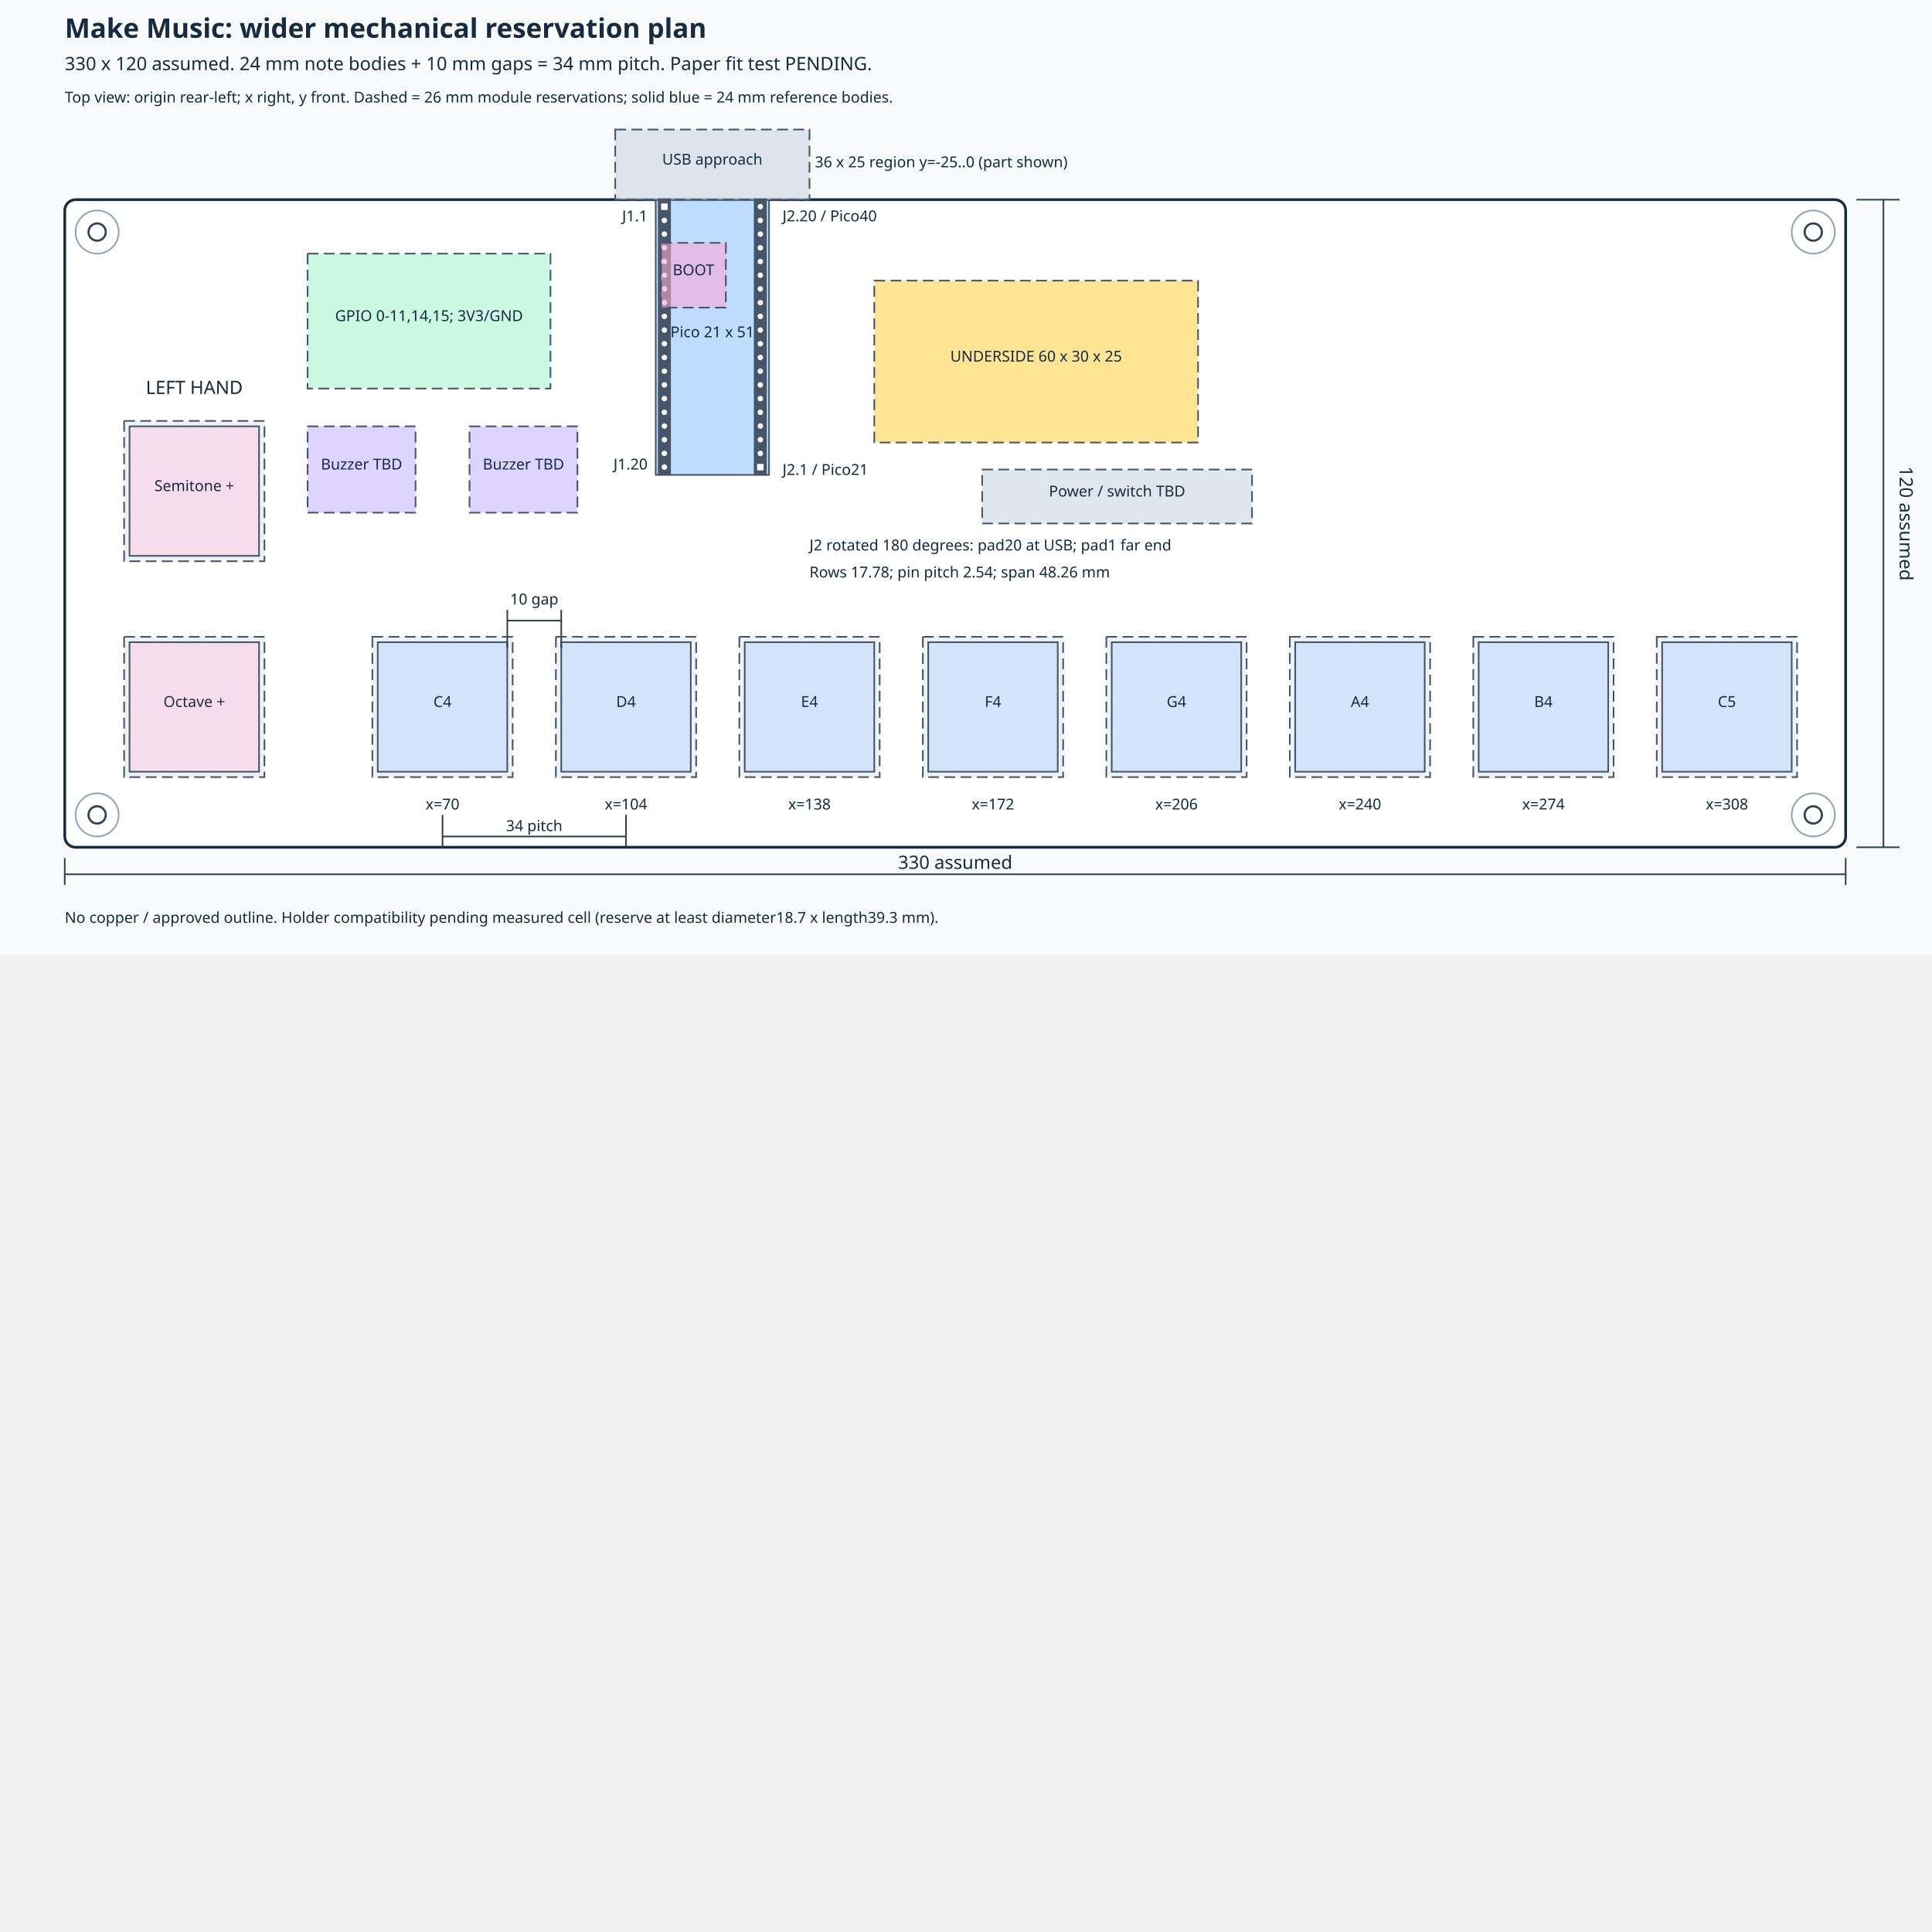
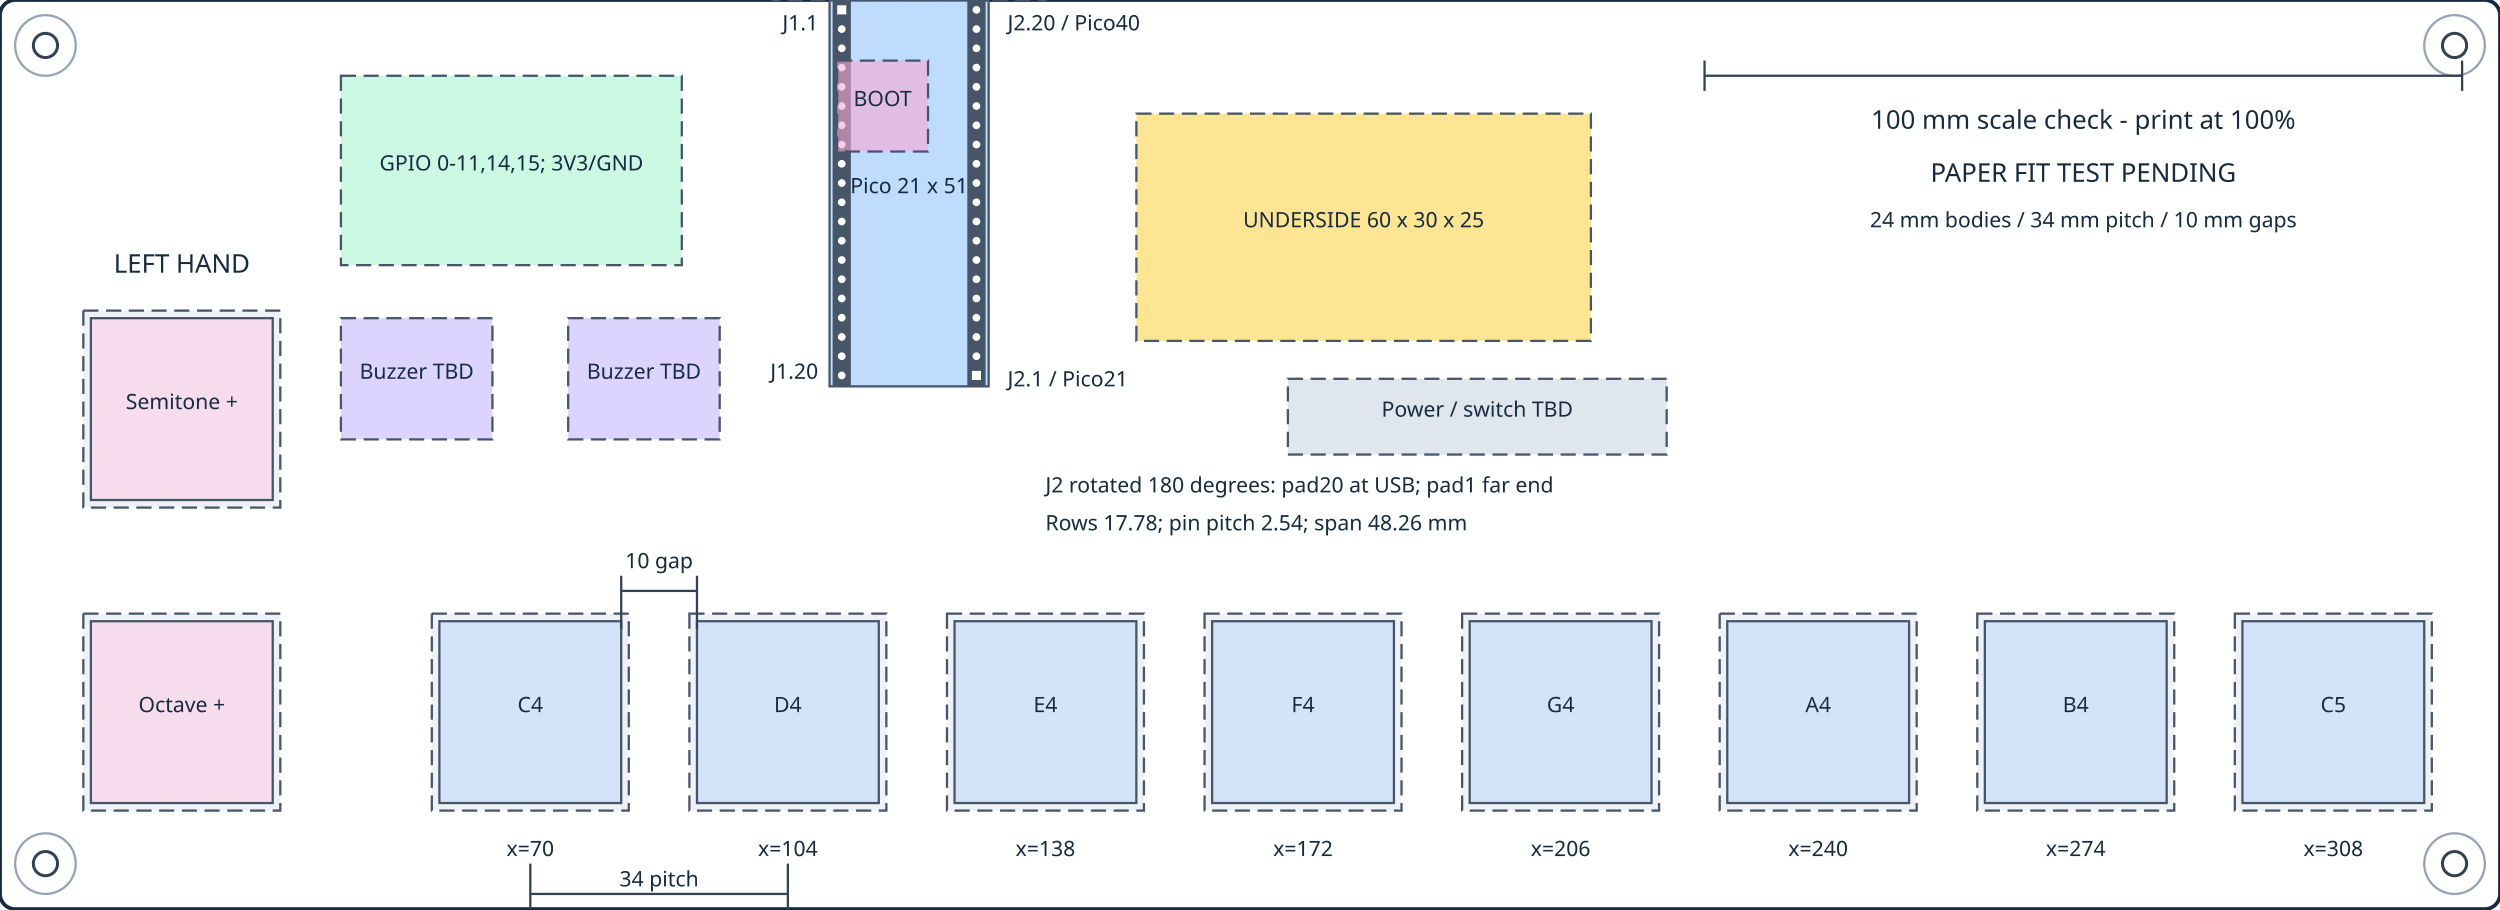
- <svg xmlns="http://www.w3.org/2000/svg" width="1200" height="1200" viewBox="-12 -37 358 358">
+ <svg xmlns="http://www.w3.org/2000/svg" width="330mm" height="120mm" viewBox="0 0 330 120">
  <style>text{font:3.4px sans-serif;fill:#172b40}.small{font-size:2.8px}.title{font-size:5px;font-weight:bold}.dim{stroke:#334155;stroke-width:.3}.assumed{stroke-dasharray:2 1}</style>
  <rect x="-12" y="-37" width="358" height="177" fill="#f8fafc" />
  <text x="0" y="-30" class="title">Make Music: wider mechanical reservation plan</text>
  <text x="0" y="-24">330 x 120 assumed. 24 mm note bodies + 10 mm gaps = 34 mm pitch. Paper fit test PENDING.</text>
  <text x="0" y="-18" class="small">Top view: origin rear-left; x right, y front. Dashed = 26 mm module reservations; solid blue = 24 mm reference bodies.</text>
  <rect width="330" height="120" rx="2" fill="white" stroke="#172b40" stroke-width=".5" />
  <rect x="150" y="15" width="60" height="30" fill="#fcd34d" fill-opacity=".6" stroke="#475569" stroke-width=".3" class="assumed" />
  <text x="180.0" y="30.0" text-anchor="middle" class="small">UNDERSIDE 60 x 30 x 25</text>
  <rect x="45" y="10" width="45" height="25" fill="#a7f3d0" fill-opacity=".6" stroke="#475569" stroke-width=".3" class="assumed" />
  <text x="67.5" y="22.5" text-anchor="middle" class="small">GPIO 0-11,14,15; 3V3/GND</text>
  <rect x="109.5" y="0" width="21" height="51" fill="#93c5fd" fill-opacity=".6" stroke="#475569" stroke-width=".3" class="" />
  <text x="120.0" y="25.5" text-anchor="middle" class="small">Pico 21 x 51</text>
  <rect x="102" y="-13" width="36" height="13" fill="#cbd5e1" fill-opacity=".6" stroke="#475569" stroke-width=".3" class="assumed" />
  <text x="120.0" y="-6.5" text-anchor="middle" class="small">USB approach</text>
  <text x="139" y="-6" class="small">36 x 25 region y=-25..0 (part shown)</text>
  <rect x="109.905" y="-.225" width="2.41" height="51.31" fill="#475569" />
  <rect x="127.685" y="-.225" width="2.41" height="51.31" fill="#475569" />
  <rect x="110.51" y="0.7" width="1.2" height="1.2" fill="white" />
  <circle cx="111.11" cy="3.84" r=".51" fill="white" />
  <circle cx="111.11" cy="6.38" r=".51" fill="white" />
  <circle cx="111.11" cy="8.92" r=".51" fill="white" />
  <circle cx="111.11" cy="11.46" r=".51" fill="white" />
  <circle cx="111.11" cy="14.0" r=".51" fill="white" />
  <circle cx="111.11" cy="16.54" r=".51" fill="white" />
  <circle cx="111.11" cy="19.08" r=".51" fill="white" />
  <circle cx="111.11" cy="21.62" r=".51" fill="white" />
  <circle cx="111.11" cy="24.16" r=".51" fill="white" />
  <circle cx="111.11" cy="26.7" r=".51" fill="white" />
  <circle cx="111.11" cy="29.24" r=".51" fill="white" />
  <circle cx="111.11" cy="31.78" r=".51" fill="white" />
  <circle cx="111.11" cy="34.32" r=".51" fill="white" />
  <circle cx="111.11" cy="36.86" r=".51" fill="white" />
  <circle cx="111.11" cy="39.4" r=".51" fill="white" />
  <circle cx="111.11" cy="41.94" r=".51" fill="white" />
  <circle cx="111.11" cy="44.48" r=".51" fill="white" />
  <circle cx="111.11" cy="47.02" r=".51" fill="white" />
  <circle cx="111.11" cy="49.56" r=".51" fill="white" />
  <rect x="128.29" y="48.96" width="1.2" height="1.2" fill="white" />
  <circle cx="128.89" cy="47.02" r=".51" fill="white" />
  <circle cx="128.89" cy="44.48" r=".51" fill="white" />
  <circle cx="128.89" cy="41.94" r=".51" fill="white" />
  <circle cx="128.89" cy="39.4" r=".51" fill="white" />
  <circle cx="128.89" cy="36.86" r=".51" fill="white" />
  <circle cx="128.89" cy="34.32" r=".51" fill="white" />
  <circle cx="128.89" cy="31.78" r=".51" fill="white" />
  <circle cx="128.89" cy="29.24" r=".51" fill="white" />
  <circle cx="128.89" cy="26.7" r=".51" fill="white" />
  <circle cx="128.89" cy="24.16" r=".51" fill="white" />
  <circle cx="128.89" cy="21.62" r=".51" fill="white" />
  <circle cx="128.89" cy="19.08" r=".51" fill="white" />
  <circle cx="128.89" cy="16.54" r=".51" fill="white" />
  <circle cx="128.89" cy="14.0" r=".51" fill="white" />
  <circle cx="128.89" cy="11.46" r=".51" fill="white" />
  <circle cx="128.89" cy="8.92" r=".51" fill="white" />
  <circle cx="128.89" cy="6.38" r=".51" fill="white" />
  <circle cx="128.89" cy="3.84" r=".51" fill="white" />
  <circle cx="128.89" cy="1.3" r=".51" fill="white" />
  <text x="108" y="4" text-anchor="end" class="small">J1.1</text>
  <text x="133" y="4" class="small">J2.20 / Pico40</text>
  <text x="108" y="50" text-anchor="end" class="small">J1.20</text>
  <text x="133" y="51" class="small">J2.1 / Pico21</text>
  <rect x="110.5" y="8" width="12" height="12" fill="#f9a8d4" fill-opacity=".6" stroke="#475569" stroke-width=".3" class="assumed" />
  <text x="116.5" y="14.0" text-anchor="middle" class="small">BOOT</text>
  <rect x="45" y="42" width="20" height="16" fill="#c4b5fd" fill-opacity=".6" stroke="#475569" stroke-width=".3" class="assumed" />
  <text x="55.0" y="50.0" text-anchor="middle" class="small">Buzzer TBD</text>
  <rect x="75" y="42" width="20" height="16" fill="#c4b5fd" fill-opacity=".6" stroke="#475569" stroke-width=".3" class="assumed" />
  <text x="85.0" y="50.0" text-anchor="middle" class="small">Buzzer TBD</text>
  <rect x="170" y="50" width="50" height="10" fill="#cbd5e1" fill-opacity=".6" stroke="#475569" stroke-width=".3" class="assumed" />
  <text x="195.0" y="55.0" text-anchor="middle" class="small">Power / switch TBD</text>
  <text x="138" y="65" class="small">J2 rotated 180 degrees: pad20 at USB; pad1 far end</text>
  <text x="138" y="70" class="small">Rows 17.78; pin pitch 2.54; span 48.26 mm</text>
  <rect x="57" y="81" width="26" height="26" fill="#e2e8f0" fill-opacity=".6" stroke="#475569" stroke-width=".3" class="assumed" />
  <rect x="58" y="82" width="24" height="24" fill="#bfdbfe" fill-opacity=".6" stroke="#475569" stroke-width=".3" class="" />
  <text x="70.0" y="94.0" text-anchor="middle" class="small">C4</text>
  <text x="70" y="113" text-anchor="middle" class="small">x=70</text>
  <rect x="91" y="81" width="26" height="26" fill="#e2e8f0" fill-opacity=".6" stroke="#475569" stroke-width=".3" class="assumed" />
  <rect x="92" y="82" width="24" height="24" fill="#bfdbfe" fill-opacity=".6" stroke="#475569" stroke-width=".3" class="" />
  <text x="104.0" y="94.0" text-anchor="middle" class="small">D4</text>
  <text x="104" y="113" text-anchor="middle" class="small">x=104</text>
  <rect x="125" y="81" width="26" height="26" fill="#e2e8f0" fill-opacity=".6" stroke="#475569" stroke-width=".3" class="assumed" />
  <rect x="126" y="82" width="24" height="24" fill="#bfdbfe" fill-opacity=".6" stroke="#475569" stroke-width=".3" class="" />
  <text x="138.0" y="94.0" text-anchor="middle" class="small">E4</text>
  <text x="138" y="113" text-anchor="middle" class="small">x=138</text>
  <rect x="159" y="81" width="26" height="26" fill="#e2e8f0" fill-opacity=".6" stroke="#475569" stroke-width=".3" class="assumed" />
  <rect x="160" y="82" width="24" height="24" fill="#bfdbfe" fill-opacity=".6" stroke="#475569" stroke-width=".3" class="" />
  <text x="172.0" y="94.0" text-anchor="middle" class="small">F4</text>
  <text x="172" y="113" text-anchor="middle" class="small">x=172</text>
  <rect x="193" y="81" width="26" height="26" fill="#e2e8f0" fill-opacity=".6" stroke="#475569" stroke-width=".3" class="assumed" />
  <rect x="194" y="82" width="24" height="24" fill="#bfdbfe" fill-opacity=".6" stroke="#475569" stroke-width=".3" class="" />
  <text x="206.0" y="94.0" text-anchor="middle" class="small">G4</text>
  <text x="206" y="113" text-anchor="middle" class="small">x=206</text>
  <rect x="227" y="81" width="26" height="26" fill="#e2e8f0" fill-opacity=".6" stroke="#475569" stroke-width=".3" class="assumed" />
  <rect x="228" y="82" width="24" height="24" fill="#bfdbfe" fill-opacity=".6" stroke="#475569" stroke-width=".3" class="" />
  <text x="240.0" y="94.0" text-anchor="middle" class="small">A4</text>
  <text x="240" y="113" text-anchor="middle" class="small">x=240</text>
  <rect x="261" y="81" width="26" height="26" fill="#e2e8f0" fill-opacity=".6" stroke="#475569" stroke-width=".3" class="assumed" />
  <rect x="262" y="82" width="24" height="24" fill="#bfdbfe" fill-opacity=".6" stroke="#475569" stroke-width=".3" class="" />
  <text x="274.0" y="94.0" text-anchor="middle" class="small">B4</text>
  <text x="274" y="113" text-anchor="middle" class="small">x=274</text>
  <rect x="295" y="81" width="26" height="26" fill="#e2e8f0" fill-opacity=".6" stroke="#475569" stroke-width=".3" class="assumed" />
  <rect x="296" y="82" width="24" height="24" fill="#bfdbfe" fill-opacity=".6" stroke="#475569" stroke-width=".3" class="" />
  <text x="308.0" y="94.0" text-anchor="middle" class="small">C5</text>
  <text x="308" y="113" text-anchor="middle" class="small">x=308</text>
  <rect x="11" y="41" width="26" height="26" fill="#e2e8f0" fill-opacity=".6" stroke="#475569" stroke-width=".3" class="assumed" />
  <rect x="12" y="42" width="24" height="24" fill="#fbcfe8" fill-opacity=".6" stroke="#475569" stroke-width=".3" class="" />
  <text x="24.0" y="54.0" text-anchor="middle" class="small">Semitone +</text>
  <rect x="11" y="81" width="26" height="26" fill="#e2e8f0" fill-opacity=".6" stroke="#475569" stroke-width=".3" class="assumed" />
  <rect x="12" y="82" width="24" height="24" fill="#fbcfe8" fill-opacity=".6" stroke="#475569" stroke-width=".3" class="" />
  <text x="24.0" y="94.0" text-anchor="middle" class="small">Octave +</text>
  <text x="24" y="36" text-anchor="middle">LEFT HAND</text>
  <circle cx="6" cy="6" r="4" fill="none" stroke="#94a3b8" stroke-width=".3" />
  <circle cx="6" cy="6" r="1.6" fill="white" stroke="#334155" stroke-width=".4" />
  <circle cx="324" cy="6" r="4" fill="none" stroke="#94a3b8" stroke-width=".3" />
  <circle cx="324" cy="6" r="1.6" fill="white" stroke="#334155" stroke-width=".4" />
  <circle cx="6" cy="114" r="4" fill="none" stroke="#94a3b8" stroke-width=".3" />
  <circle cx="6" cy="114" r="1.6" fill="white" stroke="#334155" stroke-width=".4" />
  <circle cx="324" cy="114" r="4" fill="none" stroke="#94a3b8" stroke-width=".3" />
  <circle cx="324" cy="114" r="1.6" fill="white" stroke="#334155" stroke-width=".4" />
  <path d="M0 122v5 M330 122v5 M0 125H330" class="dim" fill="none" />
  <text x="165" y="124" text-anchor="middle">330 assumed</text>
  <path d="M332 0h8 M332 120h8 M337 0v120" class="dim" fill="none" />
  <text x="340" y="60" transform="rotate(90 340 60)" text-anchor="middle">120 assumed</text>
  <path d="M82 83v-7 M92 83v-7 M82 78H92" class="dim" fill="none" />
  <text x="87" y="75" text-anchor="middle" class="small">10 gap</text>
  <path d="M70 114v6 M104 114v6 M70 118H104" class="dim" fill="none" />
  <text x="87" y="117" text-anchor="middle" class="small">34 pitch</text>
  <text x="0" y="134" class="small">No copper / approved outline. Holder compatibility pending measured cell (reserve at least diameter18.7 x length39.3 mm).</text>
+   <path d="M225 8v4 M325 8v4 M225 10H325" class="dim" fill="none" />
+   <text x="275" y="17" text-anchor="middle">100 mm scale check - print at 100%</text>
+   <text x="275" y="24" text-anchor="middle">PAPER FIT TEST PENDING</text>
+   <text x="275" y="30" text-anchor="middle" class="small">24 mm bodies / 34 mm pitch / 10 mm gaps</text>
</svg>
